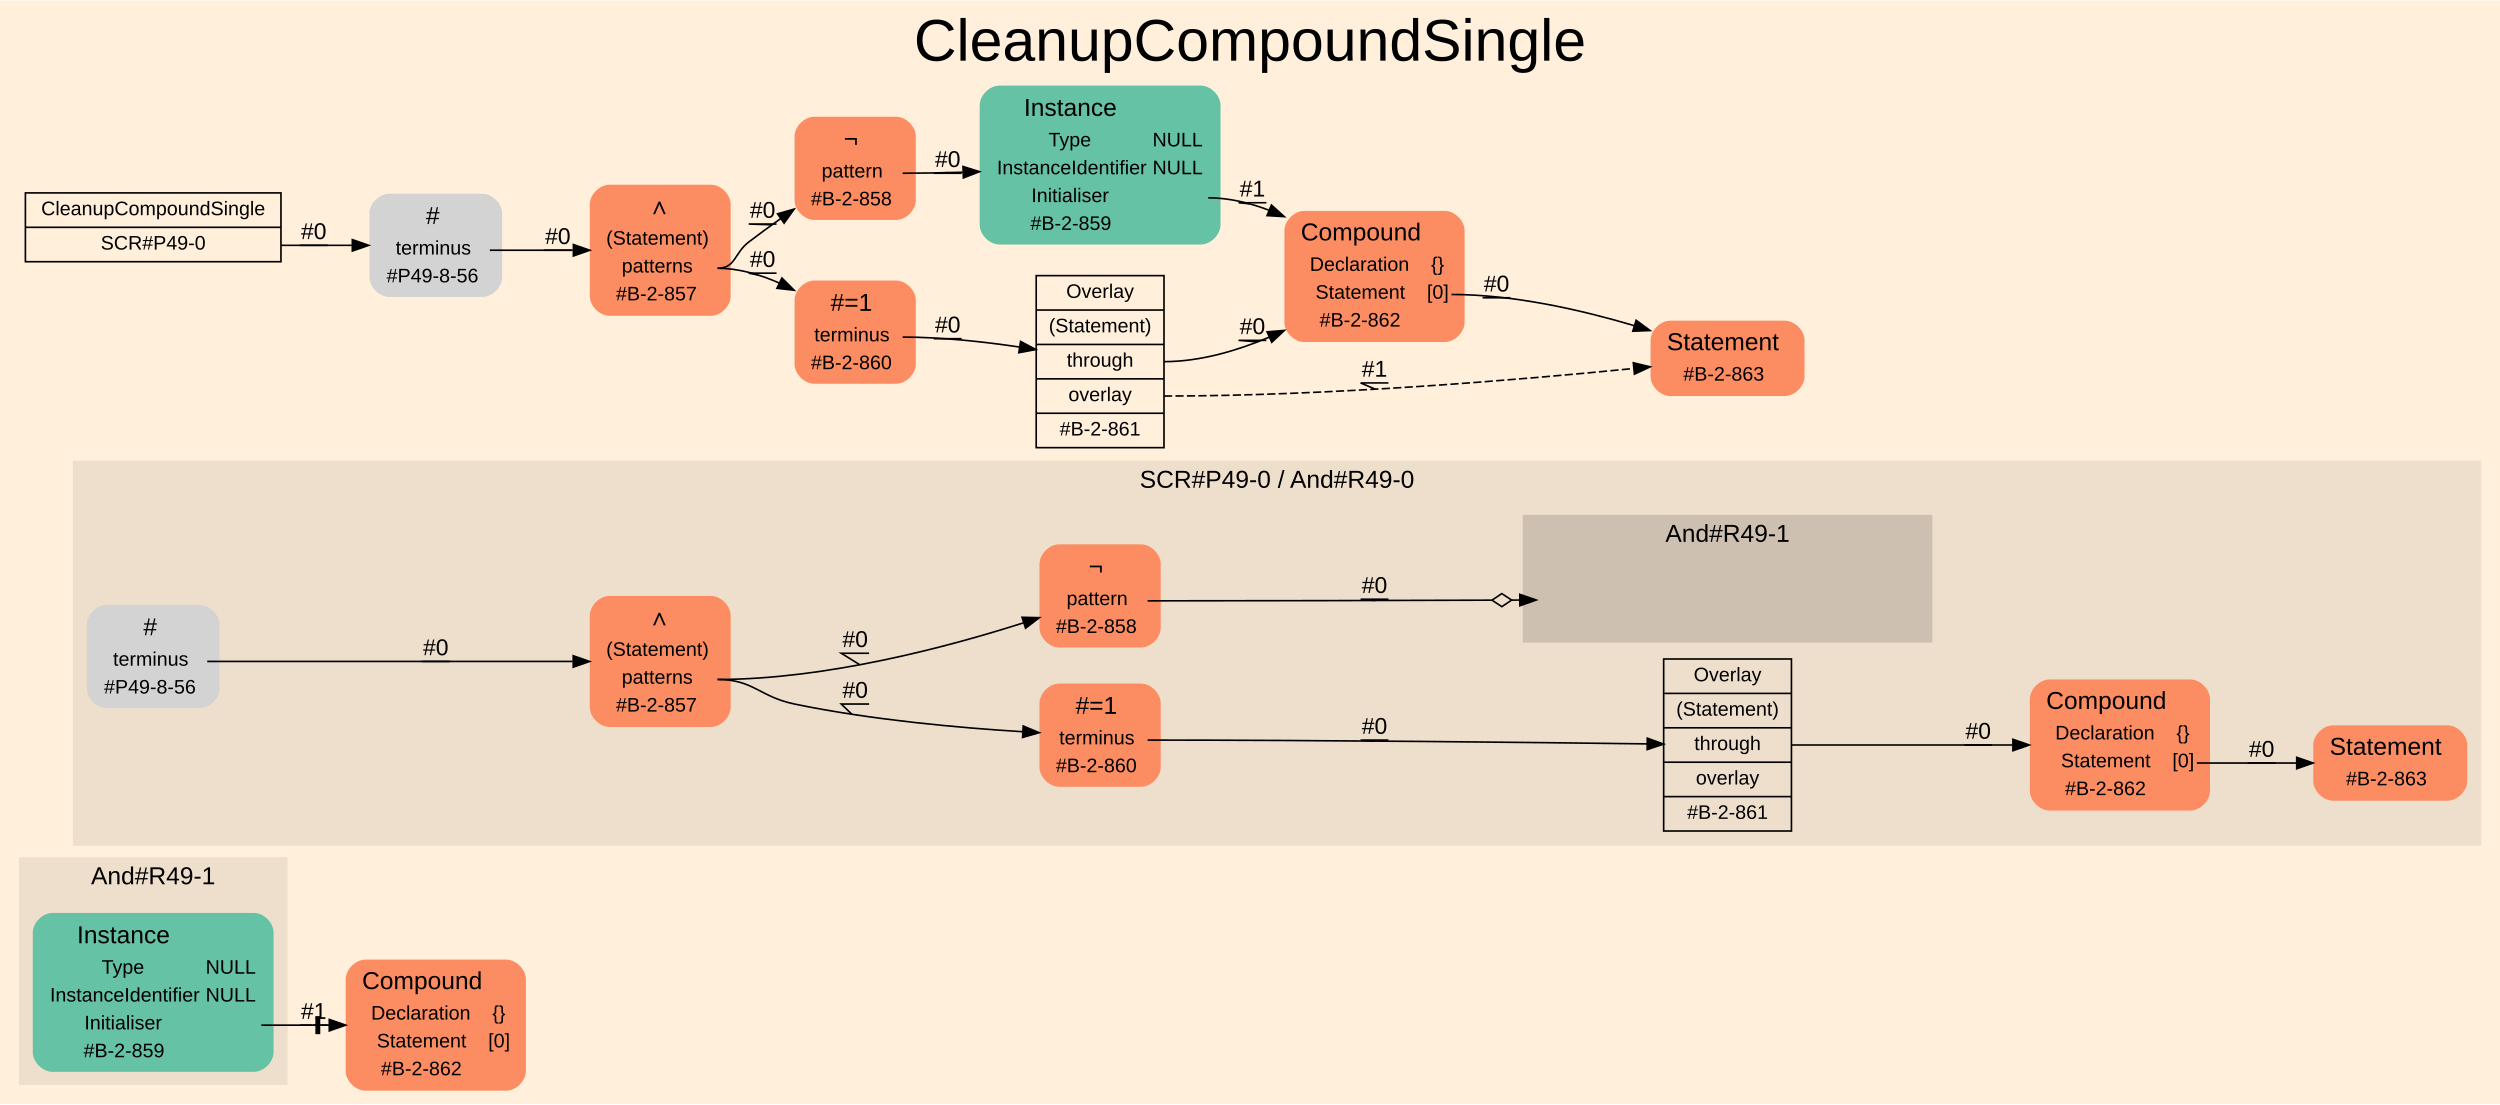
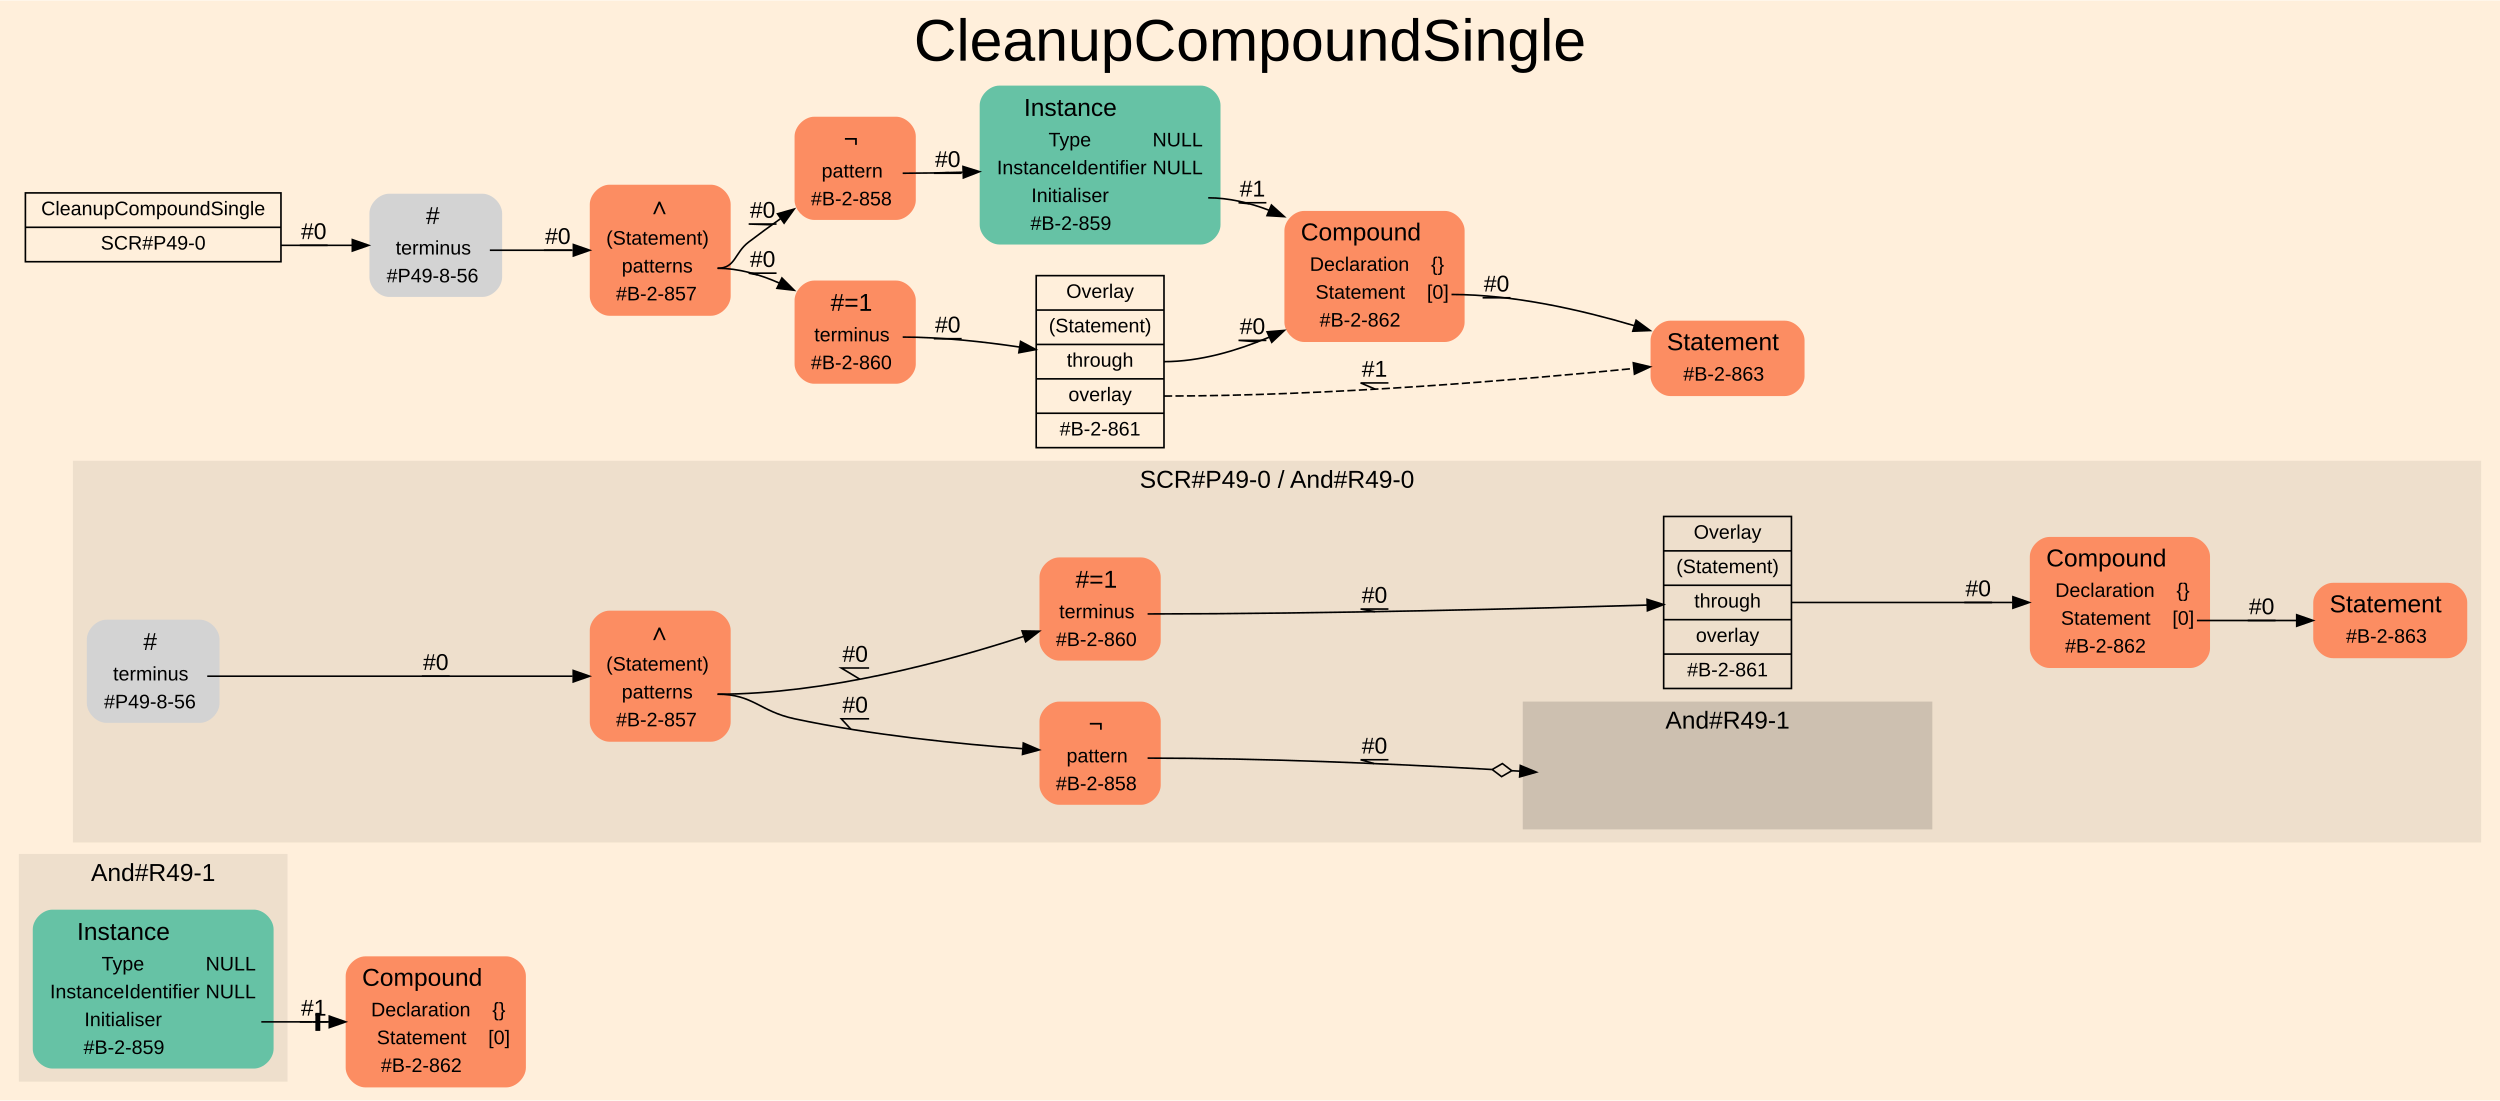
- <svg xmlns="http://www.w3.org/2000/svg" width="1526pt" height="674pt" viewBox="0.00 0.00 1526.00 673.50">
-   <g id="graph0" class="graph" transform="scale(1 1) rotate(0) translate(4 669.5)">
-     <polygon fill="#ffefdb" stroke="transparent" points="-4,4 -4,-669.5 1522,-669.5 1522,4 -4,4" />
-     <text text-anchor="middle" x="759" y="-632.7" font-family="Arial" font-size="36.00" fill="#000000">CleanupCompoundSingle</text>
+ <svg xmlns="http://www.w3.org/2000/svg" width="1526pt" height="672pt" viewBox="0.00 0.00 1526.00 671.50">
+   <g id="graph0" class="graph" transform="scale(1 1) rotate(0) translate(4 667.5)">
+     <polygon fill="#ffefdb" stroke="transparent" points="-4,4 -4,-667.5 1522,-667.5 1522,4 -4,4" />
+     <text text-anchor="middle" x="759" y="-630.7" font-family="Arial" font-size="36.00" fill="#000000">CleanupCompoundSingle</text>
    <g id="clust1" class="cluster">
      <polygon fill="#eedfcc" stroke="#eedfcc" points="8,-8 8,-146 171,-146 171,-8 8,-8" />
      <text text-anchor="middle" x="89.5" y="-130" font-family="Arial" font-size="15.00" fill="#000000">And#R49-1</text>
    </g>
    <g id="clust2" class="cluster">
-       <polygon fill="#eedfcc" stroke="#eedfcc" points="41,-154 41,-388 1510,-388 1510,-154 41,-154" />
-       <text text-anchor="middle" x="775.5" y="-372" font-family="Arial" font-size="15.00" fill="#000000">SCR#P49-0 / And#R49-0</text>
+       <polygon fill="#eedfcc" stroke="#eedfcc" points="41,-154 41,-386 1510,-386 1510,-154 41,-154" />
+       <text text-anchor="middle" x="775.5" y="-370" font-family="Arial" font-size="15.00" fill="#000000">SCR#P49-0 / And#R49-0</text>
    </g>
    <g id="clust3" class="cluster">
-       <polygon fill="#cdc0b0" stroke="#cdc0b0" points="926,-278 926,-355 1175,-355 1175,-278 926,-278" />
-       <text text-anchor="middle" x="1050.5" y="-339" font-family="Arial" font-size="15.00" fill="#000000">And#R49-1</text>
+       <polygon fill="#cdc0b0" stroke="#cdc0b0" points="926,-162 926,-239 1175,-239 1175,-162 926,-162" />
+       <text text-anchor="middle" x="1050.5" y="-223" font-family="Arial" font-size="15.00" fill="#000000">And#R49-1</text>
    </g>
    <g id="node1" class="node">
      <path fill="#66c2a5" stroke="transparent" d="M151,-112.5C151,-112.5 28,-112.5 28,-112.5 22,-112.5 16,-106.5 16,-100.5 16,-100.5 16,-27.5 16,-27.5 16,-21.5 22,-15.5 28,-15.5 28,-15.5 151,-15.5 151,-15.5 157,-15.5 163,-21.5 163,-27.5 163,-27.5 163,-100.5 163,-100.5 163,-106.5 157,-112.5 151,-112.5" />
      <text text-anchor="start" x="43" y="-94" font-family="Arial" font-size="15.00" fill="#000000">Instance</text>
      <text text-anchor="start" x="58" y="-75.4" font-family="Arial" font-size="12.00" fill="#000000">Type</text>
      <text text-anchor="start" x="121.5" y="-75.4" font-family="Arial" font-size="12.00" fill="#000000">NULL</text>
      <text text-anchor="start" x="26.5" y="-58.4" font-family="Arial" font-size="12.00" fill="#000000">InstanceIdentifier</text>
      <text text-anchor="start" x="121.5" y="-58.4" font-family="Arial" font-size="12.00" fill="#000000">NULL</text>
      <text text-anchor="start" x="47.5" y="-41.4" font-family="Arial" font-size="12.00" fill="#000000">Initialiser</text>
      <text text-anchor="start" x="47" y="-24.4" font-family="Arial" font-size="12.00" fill="#000000">#B-2-859</text>
    </g>
    <g id="node2" class="node">
      <path fill="#fc8d62" stroke="transparent" d="M305,-84C305,-84 219,-84 219,-84 213,-84 207,-78 207,-72 207,-72 207,-16 207,-16 207,-10 213,-4 219,-4 219,-4 305,-4 305,-4 311,-4 317,-10 317,-16 317,-16 317,-72 317,-72 317,-78 311,-84 305,-84" />
      <text text-anchor="start" x="217" y="-66" font-family="Arial" font-size="15.00" fill="#000000">Compound</text>
      <text text-anchor="start" x="222.5" y="-47.4" font-family="Arial" font-size="12.00" fill="#000000">Declaration</text>
      <text text-anchor="start" x="296.5" y="-47.4" font-family="Arial" font-size="12.00" fill="#000000">{}</text>
      <text text-anchor="start" x="226" y="-30.4" font-family="Arial" font-size="12.00" fill="#000000">Statement</text>
      <text text-anchor="start" x="294" y="-30.4" font-family="Arial" font-size="12.00" fill="#000000">[0]</text>
      <text text-anchor="start" x="228.5" y="-13.4" font-family="Arial" font-size="12.00" fill="#000000">#B-2-862</text>
    </g>
    <g id="edge1" class="edge">
      <path fill="none" stroke="#000000" d="M155.5,-44C165.566,-44 176.167,-44 186.621,-44" />
      <polygon fill="#000000" stroke="#000000" points="196.999,-47.5 206.999,-44 196.999,-40.5 196.999,-47.5" />
      <polyline fill="none" stroke="#000000" points="196.999,-44 191.999,-44 " />
      <polygon fill="#000000" stroke="#000000" points="190.999,-39 190.999,-49 188.999,-49 188.999,-39 190.999,-39" />
      <polyline fill="none" stroke="#000000" points="191.999,-44 186.999,-44 " />
      <text text-anchor="middle" x="187.5" y="-47.8" font-family="Arial" font-size="14.00" fill="#000000">#1</text>
      <polyline fill="none" stroke="#000000" points="196,-44 179,-44 186.498,-44 " />
    </g>
    <g id="node3" class="node">
-       <path fill="#fc8d62" stroke="transparent" d="M692.5,-252.5C692.5,-252.5 642.5,-252.5 642.5,-252.5 636.5,-252.5 630.5,-246.5 630.5,-240.5 630.5,-240.5 630.5,-201.5 630.5,-201.5 630.5,-195.5 636.5,-189.5 642.5,-189.5 642.5,-189.5 692.5,-189.5 692.5,-189.5 698.5,-189.5 704.5,-195.5 704.5,-201.5 704.5,-201.5 704.5,-240.5 704.5,-240.5 704.5,-246.5 698.5,-252.5 692.5,-252.5" />
-       <text text-anchor="start" x="652.5" y="-234" font-family="Arial" font-size="15.00" fill="#000000">#=1</text>
-       <text text-anchor="start" x="642.5" y="-215.4" font-family="Arial" font-size="12.00" fill="#000000">terminus</text>
-       <text text-anchor="start" x="640.5" y="-198.4" font-family="Arial" font-size="12.00" fill="#000000">#B-2-860</text>
+       <path fill="#fc8d62" stroke="transparent" d="M1333,-340C1333,-340 1247,-340 1247,-340 1241,-340 1235,-334 1235,-328 1235,-328 1235,-272 1235,-272 1235,-266 1241,-260 1247,-260 1247,-260 1333,-260 1333,-260 1339,-260 1345,-266 1345,-272 1345,-272 1345,-328 1345,-328 1345,-334 1339,-340 1333,-340" />
+       <text text-anchor="start" x="1245" y="-322" font-family="Arial" font-size="15.00" fill="#000000">Compound</text>
+       <text text-anchor="start" x="1250.5" y="-303.4" font-family="Arial" font-size="12.00" fill="#000000">Declaration</text>
+       <text text-anchor="start" x="1324.5" y="-303.4" font-family="Arial" font-size="12.00" fill="#000000">{}</text>
+       <text text-anchor="start" x="1254" y="-286.4" font-family="Arial" font-size="12.00" fill="#000000">Statement</text>
+       <text text-anchor="start" x="1322" y="-286.4" font-family="Arial" font-size="12.00" fill="#000000">[0]</text>
+       <text text-anchor="start" x="1256.5" y="-269.4" font-family="Arial" font-size="12.00" fill="#000000">#B-2-862</text>
+     </g>
+     <g id="node9" class="node">
+       <path fill="#fc8d62" stroke="transparent" d="M1490,-312C1490,-312 1420,-312 1420,-312 1414,-312 1408,-306 1408,-300 1408,-300 1408,-278 1408,-278 1408,-272 1414,-266 1420,-266 1420,-266 1490,-266 1490,-266 1496,-266 1502,-272 1502,-278 1502,-278 1502,-300 1502,-300 1502,-306 1496,-312 1490,-312" />
+       <text text-anchor="start" x="1418" y="-294" font-family="Arial" font-size="15.00" fill="#000000">Statement</text>
+       <text text-anchor="start" x="1428" y="-275.4" font-family="Arial" font-size="12.00" fill="#000000">#B-2-863</text>
+     </g>
+     <g id="edge2" class="edge">
+       <path fill="none" stroke="#000000" d="M1337,-289C1356.796,-289 1378.461,-289 1397.762,-289" />
+       <polygon fill="#000000" stroke="#000000" points="1397.916,-292.5 1407.916,-289 1397.916,-285.5 1397.916,-292.5" />
+       <text text-anchor="middle" x="1376.5" y="-292.8" font-family="Arial" font-size="14.00" fill="#000000">#0</text>
+       <polyline fill="none" stroke="#000000" points="1385,-289 1368,-289 1376.713,-289 " />
+     </g>
+     <g id="node4" class="node">
+       <polygon fill="#eedfcc" stroke="#000000" points="1011.5,-247.5 1011.5,-352.5 1089.5,-352.5 1089.5,-247.5 1011.5,-247.5" />
+       <text text-anchor="middle" x="1050.5" y="-338.9" font-family="Arial" font-size="12.00" fill="#000000">Overlay</text>
+       <polyline fill="none" stroke="#000000" points="1011.5,-331.5 1089.5,-331.5 " />
+       <text text-anchor="middle" x="1050.5" y="-317.9" font-family="Arial" font-size="12.00" fill="#000000">(Statement)</text>
+       <polyline fill="none" stroke="#000000" points="1011.5,-310.5 1089.5,-310.5 " />
+       <text text-anchor="middle" x="1050.5" y="-296.9" font-family="Arial" font-size="12.00" fill="#000000">through</text>
+       <polyline fill="none" stroke="#000000" points="1011.5,-289.5 1089.5,-289.5 " />
+       <text text-anchor="middle" x="1050.5" y="-275.9" font-family="Arial" font-size="12.00" fill="#000000">overlay</text>
+       <polyline fill="none" stroke="#000000" points="1011.5,-268.5 1089.5,-268.5 " />
+       <text text-anchor="middle" x="1050.5" y="-254.9" font-family="Arial" font-size="12.00" fill="#000000">#B-2-861</text>
+     </g>
+     <g id="edge3" class="edge">
+       <path fill="none" stroke="#000000" d="M1089.5,-300C1134.555,-300 1185.304,-300 1224.472,-300" />
+       <polygon fill="#000000" stroke="#000000" points="1224.683,-303.5 1234.683,-300 1224.683,-296.5 1224.683,-303.5" />
+       <text text-anchor="middle" x="1203.5" y="-303.8" font-family="Arial" font-size="14.00" fill="#000000">#0</text>
+       <polyline fill="none" stroke="#000000" points="1212,-300 1195,-300 1203.837,-300 " />
    </g>
    <g id="node5" class="node">
-       <polygon fill="#eedfcc" stroke="#000000" points="1011.5,-162.5 1011.5,-267.5 1089.5,-267.5 1089.5,-162.5 1011.5,-162.5" />
-       <text text-anchor="middle" x="1050.5" y="-253.9" font-family="Arial" font-size="12.00" fill="#000000">Overlay</text>
-       <polyline fill="none" stroke="#000000" points="1011.5,-246.5 1089.5,-246.5 " />
-       <text text-anchor="middle" x="1050.5" y="-232.9" font-family="Arial" font-size="12.00" fill="#000000">(Statement)</text>
-       <polyline fill="none" stroke="#000000" points="1011.5,-225.5 1089.5,-225.5 " />
-       <text text-anchor="middle" x="1050.5" y="-211.9" font-family="Arial" font-size="12.00" fill="#000000">through</text>
-       <polyline fill="none" stroke="#000000" points="1011.5,-204.5 1089.5,-204.5 " />
-       <text text-anchor="middle" x="1050.5" y="-190.9" font-family="Arial" font-size="12.00" fill="#000000">overlay</text>
-       <polyline fill="none" stroke="#000000" points="1011.5,-183.5 1089.5,-183.5 " />
-       <text text-anchor="middle" x="1050.5" y="-169.9" font-family="Arial" font-size="12.00" fill="#000000">#B-2-861</text>
-     </g>
-     <g id="edge2" class="edge">
-       <path fill="none" stroke="#000000" d="M696.5,-218C805.381,-218 933.092,-216.563 1001.431,-215.678" />
-       <polygon fill="#000000" stroke="#000000" points="1001.522,-219.178 1011.476,-215.547 1001.431,-212.178 1001.522,-219.178" />
-       <text text-anchor="middle" x="835" y="-221.8" font-family="Arial" font-size="14.00" fill="#000000">#0</text>
-       <polyline fill="none" stroke="#000000" points="843.5,-218 826.5,-218 835.233,-217.407 " />
-     </g>
-     <g id="node4" class="node">
-       <path fill="#d3d3d3" stroke="transparent" d="M118,-300.5C118,-300.5 61,-300.5 61,-300.5 55,-300.5 49,-294.5 49,-288.5 49,-288.5 49,-249.5 49,-249.5 49,-243.5 55,-237.5 61,-237.5 61,-237.5 118,-237.5 118,-237.5 124,-237.5 130,-243.5 130,-249.5 130,-249.5 130,-288.5 130,-288.5 130,-294.5 124,-300.5 118,-300.5" />
-       <text text-anchor="start" x="83.5" y="-282" font-family="Arial" font-size="15.00" fill="#000000">#</text>
-       <text text-anchor="start" x="65" y="-263.4" font-family="Arial" font-size="12.00" fill="#000000">terminus</text>
-       <text text-anchor="start" x="59.5" y="-246.4" font-family="Arial" font-size="12.00" fill="#000000">#P49-8-56</text>
-     </g>
-     <g id="node6" class="node">
-       <path fill="#fc8d62" stroke="transparent" d="M430,-306C430,-306 368,-306 368,-306 362,-306 356,-300 356,-294 356,-294 356,-238 356,-238 356,-232 362,-226 368,-226 368,-226 430,-226 430,-226 436,-226 442,-232 442,-238 442,-238 442,-294 442,-294 442,-300 436,-306 430,-306" />
-       <text text-anchor="start" x="391" y="-288" font-family="Arial" font-size="15.00" fill="#000000">∧</text>
-       <text text-anchor="start" x="366" y="-269.4" font-family="Arial" font-size="12.00" fill="#000000">(Statement)</text>
-       <text text-anchor="start" x="375.5" y="-252.4" font-family="Arial" font-size="12.00" fill="#000000">patterns</text>
-       <text text-anchor="start" x="372" y="-235.4" font-family="Arial" font-size="12.00" fill="#000000">#B-2-857</text>
-     </g>
-     <g id="edge3" class="edge">
-       <path fill="none" stroke="#000000" d="M122.5,-266C200.067,-266 289.874,-266 345.566,-266" />
-       <polygon fill="#000000" stroke="#000000" points="345.896,-269.5 355.896,-266 345.896,-262.5 345.896,-269.5" />
-       <text text-anchor="middle" x="262" y="-269.8" font-family="Arial" font-size="14.00" fill="#000000">#0</text>
-       <polyline fill="none" stroke="#000000" points="270.5,-266 253.5,-266 262.13,-266 " />
-     </g>
-     <g id="node7" class="node">
-       <path fill="#fc8d62" stroke="transparent" d="M1333,-255C1333,-255 1247,-255 1247,-255 1241,-255 1235,-249 1235,-243 1235,-243 1235,-187 1235,-187 1235,-181 1241,-175 1247,-175 1247,-175 1333,-175 1333,-175 1339,-175 1345,-181 1345,-187 1345,-187 1345,-243 1345,-243 1345,-249 1339,-255 1333,-255" />
-       <text text-anchor="start" x="1245" y="-237" font-family="Arial" font-size="15.00" fill="#000000">Compound</text>
-       <text text-anchor="start" x="1250.5" y="-218.4" font-family="Arial" font-size="12.00" fill="#000000">Declaration</text>
-       <text text-anchor="start" x="1324.5" y="-218.4" font-family="Arial" font-size="12.00" fill="#000000">{}</text>
-       <text text-anchor="start" x="1254" y="-201.4" font-family="Arial" font-size="12.00" fill="#000000">Statement</text>
-       <text text-anchor="start" x="1322" y="-201.4" font-family="Arial" font-size="12.00" fill="#000000">[0]</text>
-       <text text-anchor="start" x="1256.5" y="-184.4" font-family="Arial" font-size="12.00" fill="#000000">#B-2-862</text>
-     </g>
-     <g id="edge4" class="edge">
-       <path fill="none" stroke="#000000" d="M1089.5,-215C1134.555,-215 1185.304,-215 1224.472,-215" />
-       <polygon fill="#000000" stroke="#000000" points="1224.683,-218.5 1234.683,-215 1224.683,-211.5 1224.683,-218.5" />
-       <text text-anchor="middle" x="1203.5" y="-218.8" font-family="Arial" font-size="14.00" fill="#000000">#0</text>
-       <polyline fill="none" stroke="#000000" points="1212,-215 1195,-215 1203.837,-215 " />
-     </g>
-     <g id="edge5" class="edge">
-       <path fill="none" stroke="#000000" d="M434,-255C455.927,-255 459.533,-244.469 481,-240 527.745,-230.269 582.163,-225.452 620.107,-223.112" />
-       <polygon fill="#000000" stroke="#000000" points="620.573,-226.59 630.353,-222.515 620.166,-219.602 620.573,-226.59" />
-       <text text-anchor="middle" x="518" y="-243.8" font-family="Arial" font-size="14.00" fill="#000000">#0</text>
-       <polyline fill="none" stroke="#000000" points="526.5,-240 509.5,-240 515.971,-233.76 " />
-     </g>
-     <g id="node9" class="node">
-       <path fill="#fc8d62" stroke="transparent" d="M692.5,-337.5C692.5,-337.5 642.5,-337.5 642.5,-337.5 636.5,-337.5 630.5,-331.5 630.5,-325.5 630.5,-325.5 630.5,-286.5 630.5,-286.5 630.5,-280.5 636.5,-274.5 642.5,-274.5 642.5,-274.5 692.5,-274.5 692.5,-274.5 698.5,-274.5 704.5,-280.5 704.5,-286.5 704.5,-286.5 704.5,-325.5 704.5,-325.5 704.5,-331.5 698.5,-337.5 692.5,-337.5" />
-       <text text-anchor="start" x="660.5" y="-319" font-family="Arial" font-size="15.00" fill="#000000">¬</text>
-       <text text-anchor="start" x="647" y="-300.4" font-family="Arial" font-size="12.00" fill="#000000">pattern</text>
-       <text text-anchor="start" x="640.5" y="-283.4" font-family="Arial" font-size="12.00" fill="#000000">#B-2-858</text>
-     </g>
-     <g id="edge6" class="edge">
-       <path fill="none" stroke="#000000" d="M434,-255C500.049,-255 574.237,-274.718 620.907,-289.632" />
-       <polygon fill="#000000" stroke="#000000" points="619.842,-292.967 630.435,-292.733 622.009,-286.31 619.842,-292.967" />
-       <text text-anchor="middle" x="518" y="-274.8" font-family="Arial" font-size="14.00" fill="#000000">#0</text>
-       <polyline fill="none" stroke="#000000" points="526.5,-271 509.5,-271 520.821,-263.976 " />
-     </g>
-     <g id="node8" class="node">
-       <path fill="#fc8d62" stroke="transparent" d="M1490,-227C1490,-227 1420,-227 1420,-227 1414,-227 1408,-221 1408,-215 1408,-215 1408,-193 1408,-193 1408,-187 1414,-181 1420,-181 1420,-181 1490,-181 1490,-181 1496,-181 1502,-187 1502,-193 1502,-193 1502,-215 1502,-215 1502,-221 1496,-227 1490,-227" />
-       <text text-anchor="start" x="1418" y="-209" font-family="Arial" font-size="15.00" fill="#000000">Statement</text>
-       <text text-anchor="start" x="1428" y="-190.4" font-family="Arial" font-size="12.00" fill="#000000">#B-2-863</text>
-     </g>
-     <g id="edge7" class="edge">
-       <path fill="none" stroke="#000000" d="M1337,-204C1356.796,-204 1378.461,-204 1397.762,-204" />
-       <polygon fill="#000000" stroke="#000000" points="1397.916,-207.5 1407.916,-204 1397.916,-200.5 1397.916,-207.5" />
-       <text text-anchor="middle" x="1376.5" y="-207.8" font-family="Arial" font-size="14.00" fill="#000000">#0</text>
-       <polyline fill="none" stroke="#000000" points="1385,-204 1368,-204 1376.713,-204 " />
+       <path fill="#fc8d62" stroke="transparent" d="M692.5,-239.5C692.5,-239.5 642.5,-239.5 642.5,-239.5 636.5,-239.5 630.5,-233.5 630.5,-227.5 630.5,-227.5 630.5,-188.5 630.5,-188.5 630.5,-182.5 636.5,-176.5 642.5,-176.5 642.5,-176.5 692.5,-176.5 692.5,-176.5 698.5,-176.5 704.5,-182.5 704.5,-188.5 704.5,-188.5 704.5,-227.5 704.5,-227.5 704.5,-233.5 698.5,-239.5 692.5,-239.5" />
+       <text text-anchor="start" x="660.5" y="-221" font-family="Arial" font-size="15.00" fill="#000000">¬</text>
+       <text text-anchor="start" x="647" y="-202.4" font-family="Arial" font-size="12.00" fill="#000000">pattern</text>
+       <text text-anchor="start" x="640.5" y="-185.4" font-family="Arial" font-size="12.00" fill="#000000">#B-2-858</text>
    </g>
    <g id="node10" class="node">
</g>
+     <g id="edge4" class="edge">
+       <path fill="none" stroke="#000000" d="M696.5,-205C765.662,-205 842.337,-201.722 906.593,-198.046" />
+       <polygon fill="#000000" stroke="#000000" points="924.001,-200.514 933.775,-196.425 923.585,-193.527 924.001,-200.514" />
+       <polyline fill="none" stroke="#000000" points="923.793,-197.02 918.802,-197.318 " />
+       <polygon fill="none" stroke="#000000" points="906.823,-198.032 912.575,-193.682 918.802,-197.318 913.051,-201.668 906.823,-198.032" />
+       <text text-anchor="middle" x="835" y="-207.8" font-family="Arial" font-size="14.00" fill="#000000">#0</text>
+       <polyline fill="none" stroke="#000000" points="843.5,-204 826.5,-204 834.671,-201.668 " />
+     </g>
+     <g id="node6" class="node">
+       <path fill="#fc8d62" stroke="transparent" d="M692.5,-327.5C692.5,-327.5 642.5,-327.5 642.5,-327.5 636.5,-327.5 630.5,-321.5 630.5,-315.5 630.5,-315.5 630.5,-276.5 630.5,-276.5 630.5,-270.5 636.5,-264.5 642.5,-264.5 642.5,-264.5 692.5,-264.5 692.5,-264.5 698.5,-264.5 704.5,-270.5 704.5,-276.5 704.5,-276.5 704.5,-315.5 704.5,-315.5 704.5,-321.5 698.5,-327.5 692.5,-327.5" />
+       <text text-anchor="start" x="652.5" y="-309" font-family="Arial" font-size="15.00" fill="#000000">#=1</text>
+       <text text-anchor="start" x="642.5" y="-290.4" font-family="Arial" font-size="12.00" fill="#000000">terminus</text>
+       <text text-anchor="start" x="640.5" y="-273.4" font-family="Arial" font-size="12.00" fill="#000000">#B-2-860</text>
+     </g>
+     <g id="edge5" class="edge">
+       <path fill="none" stroke="#000000" d="M696.5,-293C805.398,-293 933.103,-296.352 1001.436,-298.417" />
+       <polygon fill="#000000" stroke="#000000" points="1001.377,-301.917 1011.48,-298.724 1001.591,-294.92 1001.377,-301.917" />
+       <text text-anchor="middle" x="835" y="-299.8" font-family="Arial" font-size="14.00" fill="#000000">#0</text>
+       <polyline fill="none" stroke="#000000" points="843.5,-296 826.5,-296 835.244,-294.383 " />
+     </g>
+     <g id="node7" class="node">
+       <path fill="#fc8d62" stroke="transparent" d="M430,-295C430,-295 368,-295 368,-295 362,-295 356,-289 356,-283 356,-283 356,-227 356,-227 356,-221 362,-215 368,-215 368,-215 430,-215 430,-215 436,-215 442,-221 442,-227 442,-227 442,-283 442,-283 442,-289 436,-295 430,-295" />
+       <text text-anchor="start" x="391" y="-277" font-family="Arial" font-size="15.00" fill="#000000">∧</text>
+       <text text-anchor="start" x="366" y="-258.4" font-family="Arial" font-size="12.00" fill="#000000">(Statement)</text>
+       <text text-anchor="start" x="375.5" y="-241.4" font-family="Arial" font-size="12.00" fill="#000000">patterns</text>
+       <text text-anchor="start" x="372" y="-224.4" font-family="Arial" font-size="12.00" fill="#000000">#B-2-857</text>
+     </g>
+     <g id="edge7" class="edge">
+       <path fill="none" stroke="#000000" d="M434,-244C455.927,-244 459.557,-233.582 481,-229 527.746,-219.011 582.164,-213.574 620.108,-210.752" />
+       <polygon fill="#000000" stroke="#000000" points="620.626,-214.224 630.353,-210.024 620.13,-207.242 620.626,-214.224" />
+       <text text-anchor="middle" x="518" y="-232.8" font-family="Arial" font-size="14.00" fill="#000000">#0</text>
+       <polyline fill="none" stroke="#000000" points="526.5,-229 509.5,-229 515.396,-222.608 " />
+     </g>
+     <g id="edge6" class="edge">
+       <path fill="none" stroke="#000000" d="M434,-244C500.108,-244 574.282,-264.104 620.932,-279.312" />
+       <polygon fill="#000000" stroke="#000000" points="619.863,-282.644 630.456,-282.473 622.068,-276.001 619.863,-282.644" />
+       <text text-anchor="middle" x="518" y="-263.8" font-family="Arial" font-size="14.00" fill="#000000">#0</text>
+       <polyline fill="none" stroke="#000000" points="526.5,-260 509.5,-260 520.862,-253.152 " />
+     </g>
+     <g id="node8" class="node">
+       <path fill="#d3d3d3" stroke="transparent" d="M118,-289.5C118,-289.5 61,-289.5 61,-289.5 55,-289.5 49,-283.5 49,-277.5 49,-277.5 49,-238.5 49,-238.5 49,-232.5 55,-226.5 61,-226.5 61,-226.5 118,-226.5 118,-226.5 124,-226.5 130,-232.5 130,-238.5 130,-238.5 130,-277.5 130,-277.5 130,-283.5 124,-289.5 118,-289.5" />
+       <text text-anchor="start" x="83.5" y="-271" font-family="Arial" font-size="15.00" fill="#000000">#</text>
+       <text text-anchor="start" x="65" y="-252.4" font-family="Arial" font-size="12.00" fill="#000000">terminus</text>
+       <text text-anchor="start" x="59.5" y="-235.4" font-family="Arial" font-size="12.00" fill="#000000">#P49-8-56</text>
+     </g>
    <g id="edge8" class="edge">
-       <path fill="none" stroke="#000000" d="M696.5,-303C765.582,-303 842.248,-303.193 906.518,-303.409" />
-       <polygon fill="#000000" stroke="#000000" points="923.696,-306.969 933.708,-303.504 923.721,-299.969 923.696,-306.969" />
-       <polyline fill="none" stroke="#000000" points="923.708,-303.469 918.708,-303.452 " />
-       <polygon fill="none" stroke="#000000" points="906.708,-303.41 912.722,-299.431 918.708,-303.452 912.694,-307.431 906.708,-303.41" />
-       <text text-anchor="middle" x="835" y="-307.8" font-family="Arial" font-size="14.00" fill="#000000">#0</text>
-       <polyline fill="none" stroke="#000000" points="843.5,-304 826.5,-304 835.005,-303.197 " />
+       <path fill="none" stroke="#000000" d="M122.5,-255C200.067,-255 289.874,-255 345.566,-255" />
+       <polygon fill="#000000" stroke="#000000" points="345.896,-258.5 355.896,-255 345.896,-251.5 345.896,-258.5" />
+       <text text-anchor="middle" x="262" y="-258.8" font-family="Arial" font-size="14.00" fill="#000000">#0</text>
+       <polyline fill="none" stroke="#000000" points="270.5,-255 253.5,-255 262.13,-255 " />
    </g>
    <g id="node11" class="node">
-       <polygon fill="#ffefdb" stroke="#000000" points="11.5,-510 11.5,-552 167.5,-552 167.5,-510 11.5,-510" />
-       <text text-anchor="middle" x="89.5" y="-538.4" font-family="Arial" font-size="12.00" fill="#000000">CleanupCompoundSingle</text>
-       <polyline fill="none" stroke="#000000" points="11.5,-531 167.5,-531 " />
-       <text text-anchor="middle" x="89.5" y="-517.4" font-family="Arial" font-size="12.00" fill="#000000">SCR#P49-0</text>
+       <polygon fill="#ffefdb" stroke="#000000" points="11.5,-508 11.5,-550 167.5,-550 167.5,-508 11.5,-508" />
+       <text text-anchor="middle" x="89.5" y="-536.4" font-family="Arial" font-size="12.00" fill="#000000">CleanupCompoundSingle</text>
+       <polyline fill="none" stroke="#000000" points="11.5,-529 167.5,-529 " />
+       <text text-anchor="middle" x="89.5" y="-515.4" font-family="Arial" font-size="12.00" fill="#000000">SCR#P49-0</text>
    </g>
    <g id="node12" class="node">
-       <path fill="#d3d3d3" stroke="transparent" d="M290.5,-551.5C290.5,-551.5 233.5,-551.5 233.5,-551.5 227.5,-551.5 221.5,-545.5 221.5,-539.5 221.5,-539.5 221.5,-500.5 221.5,-500.5 221.5,-494.5 227.5,-488.5 233.5,-488.5 233.5,-488.5 290.5,-488.5 290.5,-488.5 296.5,-488.5 302.5,-494.5 302.5,-500.5 302.5,-500.5 302.5,-539.5 302.5,-539.5 302.5,-545.5 296.5,-551.5 290.5,-551.5" />
-       <text text-anchor="start" x="256" y="-533" font-family="Arial" font-size="15.00" fill="#000000">#</text>
-       <text text-anchor="start" x="237.5" y="-514.4" font-family="Arial" font-size="12.00" fill="#000000">terminus</text>
-       <text text-anchor="start" x="232" y="-497.4" font-family="Arial" font-size="12.00" fill="#000000">#P49-8-56</text>
+       <path fill="#d3d3d3" stroke="transparent" d="M290.5,-549.5C290.5,-549.5 233.5,-549.5 233.5,-549.5 227.5,-549.5 221.5,-543.5 221.5,-537.5 221.5,-537.5 221.5,-498.5 221.5,-498.5 221.5,-492.5 227.5,-486.5 233.5,-486.5 233.5,-486.5 290.5,-486.5 290.5,-486.5 296.5,-486.5 302.5,-492.5 302.5,-498.5 302.5,-498.5 302.5,-537.5 302.5,-537.5 302.5,-543.5 296.5,-549.5 290.5,-549.5" />
+       <text text-anchor="start" x="256" y="-531" font-family="Arial" font-size="15.00" fill="#000000">#</text>
+       <text text-anchor="start" x="237.5" y="-512.4" font-family="Arial" font-size="12.00" fill="#000000">terminus</text>
+       <text text-anchor="start" x="232" y="-495.4" font-family="Arial" font-size="12.00" fill="#000000">#P49-8-56</text>
    </g>
    <g id="edge9" class="edge">
-       <path fill="none" stroke="#000000" d="M167.5,-520C181.626,-520 196.94,-520 211.044,-520" />
-       <polygon fill="#000000" stroke="#000000" points="211.067,-523.5 221.067,-520 211.067,-516.5 211.067,-523.5" />
-       <text text-anchor="middle" x="187.5" y="-523.8" font-family="Arial" font-size="14.00" fill="#000000">#0</text>
-       <polyline fill="none" stroke="#000000" points="196,-520 179,-520 187.211,-520 " />
+       <path fill="none" stroke="#000000" d="M167.5,-518C181.626,-518 196.94,-518 211.044,-518" />
+       <polygon fill="#000000" stroke="#000000" points="211.067,-521.5 221.067,-518 211.067,-514.5 211.067,-521.5" />
+       <text text-anchor="middle" x="187.5" y="-521.8" font-family="Arial" font-size="14.00" fill="#000000">#0</text>
+       <polyline fill="none" stroke="#000000" points="196,-518 179,-518 187.211,-518 " />
    </g>
    <g id="node13" class="node">
-       <path fill="#fc8d62" stroke="transparent" d="M430,-557C430,-557 368,-557 368,-557 362,-557 356,-551 356,-545 356,-545 356,-489 356,-489 356,-483 362,-477 368,-477 368,-477 430,-477 430,-477 436,-477 442,-483 442,-489 442,-489 442,-545 442,-545 442,-551 436,-557 430,-557" />
-       <text text-anchor="start" x="391" y="-539" font-family="Arial" font-size="15.00" fill="#000000">∧</text>
-       <text text-anchor="start" x="366" y="-520.4" font-family="Arial" font-size="12.00" fill="#000000">(Statement)</text>
-       <text text-anchor="start" x="375.5" y="-503.4" font-family="Arial" font-size="12.00" fill="#000000">patterns</text>
-       <text text-anchor="start" x="372" y="-486.4" font-family="Arial" font-size="12.00" fill="#000000">#B-2-857</text>
+       <path fill="#fc8d62" stroke="transparent" d="M430,-555C430,-555 368,-555 368,-555 362,-555 356,-549 356,-543 356,-543 356,-487 356,-487 356,-481 362,-475 368,-475 368,-475 430,-475 430,-475 436,-475 442,-481 442,-487 442,-487 442,-543 442,-543 442,-549 436,-555 430,-555" />
+       <text text-anchor="start" x="391" y="-537" font-family="Arial" font-size="15.00" fill="#000000">∧</text>
+       <text text-anchor="start" x="366" y="-518.4" font-family="Arial" font-size="12.00" fill="#000000">(Statement)</text>
+       <text text-anchor="start" x="375.5" y="-501.4" font-family="Arial" font-size="12.00" fill="#000000">patterns</text>
+       <text text-anchor="start" x="372" y="-484.4" font-family="Arial" font-size="12.00" fill="#000000">#B-2-857</text>
    </g>
    <g id="edge10" class="edge">
-       <path fill="none" stroke="#000000" d="M295,-517C311.44,-517 329.343,-517 345.587,-517" />
-       <polygon fill="#000000" stroke="#000000" points="345.991,-520.5 355.991,-517 345.991,-513.5 345.991,-520.5" />
-       <text text-anchor="middle" x="336.5" y="-520.8" font-family="Arial" font-size="14.00" fill="#000000">#0</text>
-       <polyline fill="none" stroke="#000000" points="345,-517 328,-517 336.688,-517 " />
+       <path fill="none" stroke="#000000" d="M295,-515C311.44,-515 329.343,-515 345.587,-515" />
+       <polygon fill="#000000" stroke="#000000" points="345.991,-518.5 355.991,-515 345.991,-511.5 345.991,-518.5" />
+       <text text-anchor="middle" x="336.5" y="-518.8" font-family="Arial" font-size="14.00" fill="#000000">#0</text>
+       <polyline fill="none" stroke="#000000" points="345,-515 328,-515 336.688,-515 " />
    </g>
    <g id="node14" class="node">
-       <path fill="#fc8d62" stroke="transparent" d="M543,-498.5C543,-498.5 493,-498.5 493,-498.5 487,-498.5 481,-492.5 481,-486.5 481,-486.5 481,-447.5 481,-447.5 481,-441.5 487,-435.5 493,-435.5 493,-435.5 543,-435.5 543,-435.5 549,-435.5 555,-441.5 555,-447.5 555,-447.5 555,-486.5 555,-486.5 555,-492.5 549,-498.5 543,-498.5" />
-       <text text-anchor="start" x="503" y="-480" font-family="Arial" font-size="15.00" fill="#000000">#=1</text>
-       <text text-anchor="start" x="493" y="-461.4" font-family="Arial" font-size="12.00" fill="#000000">terminus</text>
-       <text text-anchor="start" x="491" y="-444.4" font-family="Arial" font-size="12.00" fill="#000000">#B-2-860</text>
+       <path fill="#fc8d62" stroke="transparent" d="M543,-496.5C543,-496.5 493,-496.5 493,-496.5 487,-496.5 481,-490.5 481,-484.5 481,-484.5 481,-445.5 481,-445.5 481,-439.5 487,-433.5 493,-433.5 493,-433.5 543,-433.5 543,-433.5 549,-433.5 555,-439.5 555,-445.5 555,-445.5 555,-484.5 555,-484.5 555,-490.5 549,-496.5 543,-496.5" />
+       <text text-anchor="start" x="503" y="-478" font-family="Arial" font-size="15.00" fill="#000000">#=1</text>
+       <text text-anchor="start" x="493" y="-459.4" font-family="Arial" font-size="12.00" fill="#000000">terminus</text>
+       <text text-anchor="start" x="491" y="-442.4" font-family="Arial" font-size="12.00" fill="#000000">#B-2-860</text>
    </g>
    <g id="edge11" class="edge">
-       <path fill="none" stroke="#000000" d="M434,-506C446.814,-506 459.79,-502.22 471.586,-497.014" />
-       <polygon fill="#000000" stroke="#000000" points="473.286,-500.08 480.768,-492.578 470.241,-493.777 473.286,-500.08" />
-       <text text-anchor="middle" x="461.5" y="-506.8" font-family="Arial" font-size="14.00" fill="#000000">#0</text>
-       <polyline fill="none" stroke="#000000" points="470,-503 453,-503 458.474,-501.965 " />
+       <path fill="none" stroke="#000000" d="M434,-504C446.814,-504 459.79,-500.22 471.586,-495.014" />
+       <polygon fill="#000000" stroke="#000000" points="473.286,-498.08 480.768,-490.578 470.241,-491.777 473.286,-498.08" />
+       <text text-anchor="middle" x="461.5" y="-504.8" font-family="Arial" font-size="14.00" fill="#000000">#0</text>
+       <polyline fill="none" stroke="#000000" points="470,-501 453,-501 458.474,-499.965 " />
    </g>
    <g id="node18" class="node">
-       <path fill="#fc8d62" stroke="transparent" d="M543,-598.5C543,-598.5 493,-598.5 493,-598.5 487,-598.5 481,-592.5 481,-586.5 481,-586.5 481,-547.5 481,-547.5 481,-541.5 487,-535.5 493,-535.5 493,-535.5 543,-535.5 543,-535.5 549,-535.5 555,-541.5 555,-547.5 555,-547.5 555,-586.5 555,-586.5 555,-592.5 549,-598.5 543,-598.5" />
-       <text text-anchor="start" x="511" y="-580" font-family="Arial" font-size="15.00" fill="#000000">¬</text>
-       <text text-anchor="start" x="497.5" y="-561.4" font-family="Arial" font-size="12.00" fill="#000000">pattern</text>
-       <text text-anchor="start" x="491" y="-544.4" font-family="Arial" font-size="12.00" fill="#000000">#B-2-858</text>
+       <path fill="#fc8d62" stroke="transparent" d="M543,-596.5C543,-596.5 493,-596.5 493,-596.5 487,-596.5 481,-590.5 481,-584.5 481,-584.5 481,-545.5 481,-545.5 481,-539.5 487,-533.5 493,-533.5 493,-533.5 543,-533.5 543,-533.5 549,-533.5 555,-539.5 555,-545.5 555,-545.5 555,-584.5 555,-584.5 555,-590.5 549,-596.5 543,-596.5" />
+       <text text-anchor="start" x="511" y="-578" font-family="Arial" font-size="15.00" fill="#000000">¬</text>
+       <text text-anchor="start" x="497.5" y="-559.4" font-family="Arial" font-size="12.00" fill="#000000">pattern</text>
+       <text text-anchor="start" x="491" y="-542.4" font-family="Arial" font-size="12.00" fill="#000000">#B-2-858</text>
    </g>
    <g id="edge12" class="edge">
-       <path fill="none" stroke="#000000" d="M434,-506C445.04,-506 444.23,-515.295 453,-522 459.21,-526.748 465.874,-531.61 472.483,-536.301" />
-       <polygon fill="#000000" stroke="#000000" points="470.59,-539.249 480.786,-542.13 474.612,-533.52 470.59,-539.249" />
-       <text text-anchor="middle" x="461.5" y="-536.8" font-family="Arial" font-size="14.00" fill="#000000">#0</text>
-       <polyline fill="none" stroke="#000000" points="470,-533 453,-533 467.214,-532.532 " />
+       <path fill="none" stroke="#000000" d="M434,-504C445.04,-504 444.23,-513.295 453,-520 459.21,-524.748 465.874,-529.61 472.483,-534.301" />
+       <polygon fill="#000000" stroke="#000000" points="470.59,-537.249 480.786,-540.13 474.612,-531.52 470.59,-537.249" />
+       <text text-anchor="middle" x="461.5" y="-534.8" font-family="Arial" font-size="14.00" fill="#000000">#0</text>
+       <polyline fill="none" stroke="#000000" points="470,-531 453,-531 467.214,-530.532 " />
    </g>
    <g id="node15" class="node">
-       <polygon fill="#ffefdb" stroke="#000000" points="628.5,-396.5 628.5,-501.5 706.5,-501.5 706.5,-396.5 628.5,-396.5" />
-       <text text-anchor="middle" x="667.5" y="-487.9" font-family="Arial" font-size="12.00" fill="#000000">Overlay</text>
-       <polyline fill="none" stroke="#000000" points="628.5,-480.5 706.5,-480.5 " />
-       <text text-anchor="middle" x="667.5" y="-466.9" font-family="Arial" font-size="12.00" fill="#000000">(Statement)</text>
-       <polyline fill="none" stroke="#000000" points="628.5,-459.5 706.5,-459.5 " />
-       <text text-anchor="middle" x="667.5" y="-445.9" font-family="Arial" font-size="12.00" fill="#000000">through</text>
-       <polyline fill="none" stroke="#000000" points="628.5,-438.5 706.5,-438.5 " />
-       <text text-anchor="middle" x="667.5" y="-424.9" font-family="Arial" font-size="12.00" fill="#000000">overlay</text>
-       <polyline fill="none" stroke="#000000" points="628.5,-417.5 706.5,-417.5 " />
-       <text text-anchor="middle" x="667.5" y="-403.9" font-family="Arial" font-size="12.00" fill="#000000">#B-2-861</text>
+       <polygon fill="#ffefdb" stroke="#000000" points="628.5,-394.5 628.5,-499.5 706.5,-499.5 706.5,-394.5 628.5,-394.5" />
+       <text text-anchor="middle" x="667.5" y="-485.9" font-family="Arial" font-size="12.00" fill="#000000">Overlay</text>
+       <polyline fill="none" stroke="#000000" points="628.5,-478.5 706.5,-478.5 " />
+       <text text-anchor="middle" x="667.5" y="-464.9" font-family="Arial" font-size="12.00" fill="#000000">(Statement)</text>
+       <polyline fill="none" stroke="#000000" points="628.5,-457.5 706.5,-457.5 " />
+       <text text-anchor="middle" x="667.5" y="-443.9" font-family="Arial" font-size="12.00" fill="#000000">through</text>
+       <polyline fill="none" stroke="#000000" points="628.5,-436.5 706.5,-436.5 " />
+       <text text-anchor="middle" x="667.5" y="-422.9" font-family="Arial" font-size="12.00" fill="#000000">overlay</text>
+       <polyline fill="none" stroke="#000000" points="628.5,-415.5 706.5,-415.5 " />
+       <text text-anchor="middle" x="667.5" y="-401.9" font-family="Arial" font-size="12.00" fill="#000000">#B-2-861</text>
    </g>
    <g id="edge13" class="edge">
-       <path fill="none" stroke="#000000" d="M547,-464C570.568,-464 596.532,-461.139 618.305,-457.917" />
-       <polygon fill="#000000" stroke="#000000" points="618.961,-461.357 628.308,-456.368 617.89,-454.439 618.961,-461.357" />
-       <text text-anchor="middle" x="574.5" y="-466.8" font-family="Arial" font-size="14.00" fill="#000000">#0</text>
-       <polyline fill="none" stroke="#000000" points="583,-463 566,-463 573.605,-462.967 " />
+       <path fill="none" stroke="#000000" d="M547,-462C570.568,-462 596.532,-459.139 618.305,-455.917" />
+       <polygon fill="#000000" stroke="#000000" points="618.961,-459.357 628.308,-454.368 617.89,-452.439 618.961,-459.357" />
+       <text text-anchor="middle" x="574.5" y="-464.8" font-family="Arial" font-size="14.00" fill="#000000">#0</text>
+       <polyline fill="none" stroke="#000000" points="583,-461 566,-461 573.605,-460.967 " />
    </g>
    <g id="node16" class="node">
-       <path fill="#fc8d62" stroke="transparent" d="M878,-541C878,-541 792,-541 792,-541 786,-541 780,-535 780,-529 780,-529 780,-473 780,-473 780,-467 786,-461 792,-461 792,-461 878,-461 878,-461 884,-461 890,-467 890,-473 890,-473 890,-529 890,-529 890,-535 884,-541 878,-541" />
-       <text text-anchor="start" x="790" y="-523" font-family="Arial" font-size="15.00" fill="#000000">Compound</text>
-       <text text-anchor="start" x="795.5" y="-504.4" font-family="Arial" font-size="12.00" fill="#000000">Declaration</text>
-       <text text-anchor="start" x="869.5" y="-504.4" font-family="Arial" font-size="12.00" fill="#000000">{}</text>
-       <text text-anchor="start" x="799" y="-487.4" font-family="Arial" font-size="12.00" fill="#000000">Statement</text>
-       <text text-anchor="start" x="867" y="-487.4" font-family="Arial" font-size="12.00" fill="#000000">[0]</text>
-       <text text-anchor="start" x="801.5" y="-470.4" font-family="Arial" font-size="12.00" fill="#000000">#B-2-862</text>
+       <path fill="#fc8d62" stroke="transparent" d="M878,-539C878,-539 792,-539 792,-539 786,-539 780,-533 780,-527 780,-527 780,-471 780,-471 780,-465 786,-459 792,-459 792,-459 878,-459 878,-459 884,-459 890,-465 890,-471 890,-471 890,-527 890,-527 890,-533 884,-539 878,-539" />
+       <text text-anchor="start" x="790" y="-521" font-family="Arial" font-size="15.00" fill="#000000">Compound</text>
+       <text text-anchor="start" x="795.5" y="-502.4" font-family="Arial" font-size="12.00" fill="#000000">Declaration</text>
+       <text text-anchor="start" x="869.5" y="-502.4" font-family="Arial" font-size="12.00" fill="#000000">{}</text>
+       <text text-anchor="start" x="799" y="-485.4" font-family="Arial" font-size="12.00" fill="#000000">Statement</text>
+       <text text-anchor="start" x="867" y="-485.4" font-family="Arial" font-size="12.00" fill="#000000">[0]</text>
+       <text text-anchor="start" x="801.5" y="-468.4" font-family="Arial" font-size="12.00" fill="#000000">#B-2-862</text>
    </g>
    <g id="edge14" class="edge">
-       <path fill="none" stroke="#000000" d="M706.5,-449C728.315,-449 750.792,-455.519 770.727,-463.941" />
-       <polygon fill="#000000" stroke="#000000" points="769.435,-467.197 779.994,-468.068 772.282,-460.803 769.435,-467.197" />
-       <text text-anchor="middle" x="760.5" y="-465.8" font-family="Arial" font-size="14.00" fill="#000000">#0</text>
-       <polyline fill="none" stroke="#000000" points="769,-462 752,-462 763.619,-461.066 " />
+       <path fill="none" stroke="#000000" d="M706.5,-447C728.315,-447 750.792,-453.519 770.727,-461.941" />
+       <polygon fill="#000000" stroke="#000000" points="769.435,-465.197 779.994,-466.068 772.282,-458.803 769.435,-465.197" />
+       <text text-anchor="middle" x="760.5" y="-463.8" font-family="Arial" font-size="14.00" fill="#000000">#0</text>
+       <polyline fill="none" stroke="#000000" points="769,-460 752,-460 763.619,-459.066 " />
    </g>
    <g id="node17" class="node">
-       <path fill="#fc8d62" stroke="transparent" d="M1085.5,-474C1085.5,-474 1015.5,-474 1015.5,-474 1009.5,-474 1003.5,-468 1003.5,-462 1003.5,-462 1003.5,-440 1003.5,-440 1003.5,-434 1009.5,-428 1015.5,-428 1015.5,-428 1085.5,-428 1085.5,-428 1091.5,-428 1097.5,-434 1097.5,-440 1097.5,-440 1097.5,-462 1097.5,-462 1097.5,-468 1091.5,-474 1085.5,-474" />
-       <text text-anchor="start" x="1013.5" y="-456" font-family="Arial" font-size="15.00" fill="#000000">Statement</text>
-       <text text-anchor="start" x="1023.5" y="-437.4" font-family="Arial" font-size="12.00" fill="#000000">#B-2-863</text>
+       <path fill="#fc8d62" stroke="transparent" d="M1085.5,-472C1085.5,-472 1015.5,-472 1015.5,-472 1009.5,-472 1003.5,-466 1003.5,-460 1003.5,-460 1003.5,-438 1003.5,-438 1003.5,-432 1009.5,-426 1015.5,-426 1015.5,-426 1085.5,-426 1085.5,-426 1091.5,-426 1097.5,-432 1097.5,-438 1097.5,-438 1097.5,-460 1097.5,-460 1097.5,-466 1091.5,-472 1085.5,-472" />
+       <text text-anchor="start" x="1013.5" y="-454" font-family="Arial" font-size="15.00" fill="#000000">Statement</text>
+       <text text-anchor="start" x="1023.5" y="-435.4" font-family="Arial" font-size="12.00" fill="#000000">#B-2-863</text>
    </g>
    <g id="edge15" class="edge">
-       <path fill="none" stroke="#000000" stroke-dasharray="5,2" d="M706.5,-428C807.556,-428 924.939,-438.004 993.161,-444.816" />
-       <polygon fill="#000000" stroke="#000000" points="992.968,-448.315 1003.269,-445.838 993.672,-441.35 992.968,-448.315" />
-       <text text-anchor="middle" x="835" y="-439.8" font-family="Arial" font-size="14.00" fill="#000000">#1</text>
-       <polyline fill="none" stroke="#000000" points="843.5,-436 826.5,-436 835.476,-432.191 " />
+       <path fill="none" stroke="#000000" stroke-dasharray="5,2" d="M706.5,-426C807.556,-426 924.939,-436.004 993.161,-442.816" />
+       <polygon fill="#000000" stroke="#000000" points="992.968,-446.315 1003.269,-443.838 993.672,-439.35 992.968,-446.315" />
+       <text text-anchor="middle" x="835" y="-437.8" font-family="Arial" font-size="14.00" fill="#000000">#1</text>
+       <polyline fill="none" stroke="#000000" points="843.5,-434 826.5,-434 835.476,-430.191 " />
    </g>
    <g id="edge16" class="edge">
-       <path fill="none" stroke="#000000" d="M882,-490C919.824,-490 961.223,-480.557 993.52,-470.964" />
-       <polygon fill="#000000" stroke="#000000" points="994.698,-474.264 1003.238,-467.993 992.651,-467.57 994.698,-474.264" />
-       <text text-anchor="middle" x="909.5" y="-491.8" font-family="Arial" font-size="14.00" fill="#000000">#0</text>
-       <polyline fill="none" stroke="#000000" points="918,-488 901,-488 908.566,-488.609 " />
+       <path fill="none" stroke="#000000" d="M882,-488C919.824,-488 961.223,-478.557 993.52,-468.964" />
+       <polygon fill="#000000" stroke="#000000" points="994.698,-472.264 1003.238,-465.993 992.651,-465.57 994.698,-472.264" />
+       <text text-anchor="middle" x="909.5" y="-489.8" font-family="Arial" font-size="14.00" fill="#000000">#0</text>
+       <polyline fill="none" stroke="#000000" points="918,-486 901,-486 908.566,-486.609 " />
    </g>
    <g id="node19" class="node">
-       <path fill="#66c2a5" stroke="transparent" d="M729,-617.5C729,-617.5 606,-617.5 606,-617.5 600,-617.5 594,-611.5 594,-605.5 594,-605.5 594,-532.5 594,-532.5 594,-526.5 600,-520.5 606,-520.5 606,-520.5 729,-520.5 729,-520.5 735,-520.5 741,-526.5 741,-532.5 741,-532.5 741,-605.5 741,-605.5 741,-611.5 735,-617.5 729,-617.5" />
-       <text text-anchor="start" x="621" y="-599" font-family="Arial" font-size="15.00" fill="#000000">Instance</text>
-       <text text-anchor="start" x="636" y="-580.4" font-family="Arial" font-size="12.00" fill="#000000">Type</text>
-       <text text-anchor="start" x="699.5" y="-580.4" font-family="Arial" font-size="12.00" fill="#000000">NULL</text>
-       <text text-anchor="start" x="604.5" y="-563.4" font-family="Arial" font-size="12.00" fill="#000000">InstanceIdentifier</text>
-       <text text-anchor="start" x="699.5" y="-563.4" font-family="Arial" font-size="12.00" fill="#000000">NULL</text>
-       <text text-anchor="start" x="625.5" y="-546.4" font-family="Arial" font-size="12.00" fill="#000000">Initialiser</text>
-       <text text-anchor="start" x="625" y="-529.4" font-family="Arial" font-size="12.00" fill="#000000">#B-2-859</text>
+       <path fill="#66c2a5" stroke="transparent" d="M729,-615.5C729,-615.5 606,-615.5 606,-615.5 600,-615.5 594,-609.5 594,-603.5 594,-603.5 594,-530.5 594,-530.5 594,-524.5 600,-518.5 606,-518.5 606,-518.5 729,-518.5 729,-518.5 735,-518.5 741,-524.5 741,-530.5 741,-530.5 741,-603.5 741,-603.5 741,-609.5 735,-615.5 729,-615.5" />
+       <text text-anchor="start" x="621" y="-597" font-family="Arial" font-size="15.00" fill="#000000">Instance</text>
+       <text text-anchor="start" x="636" y="-578.4" font-family="Arial" font-size="12.00" fill="#000000">Type</text>
+       <text text-anchor="start" x="699.5" y="-578.4" font-family="Arial" font-size="12.00" fill="#000000">NULL</text>
+       <text text-anchor="start" x="604.5" y="-561.4" font-family="Arial" font-size="12.00" fill="#000000">InstanceIdentifier</text>
+       <text text-anchor="start" x="699.5" y="-561.4" font-family="Arial" font-size="12.00" fill="#000000">NULL</text>
+       <text text-anchor="start" x="625.5" y="-544.4" font-family="Arial" font-size="12.00" fill="#000000">Initialiser</text>
+       <text text-anchor="start" x="625" y="-527.4" font-family="Arial" font-size="12.00" fill="#000000">#B-2-859</text>
    </g>
    <g id="edge17" class="edge">
-       <path fill="none" stroke="#000000" d="M547,-564C558.86,-564 571.37,-564.245 583.663,-564.626" />
-       <polygon fill="#000000" stroke="#000000" points="583.805,-568.133 593.918,-564.976 584.043,-561.137 583.805,-568.133" />
-       <text text-anchor="middle" x="574.5" y="-567.8" font-family="Arial" font-size="14.00" fill="#000000">#0</text>
-       <polyline fill="none" stroke="#000000" points="583,-564 566,-564 574.995,-564.382 " />
+       <path fill="none" stroke="#000000" d="M547,-562C558.86,-562 571.37,-562.245 583.663,-562.626" />
+       <polygon fill="#000000" stroke="#000000" points="583.805,-566.133 593.918,-562.976 584.043,-559.137 583.805,-566.133" />
+       <text text-anchor="middle" x="574.5" y="-565.8" font-family="Arial" font-size="14.00" fill="#000000">#0</text>
+       <polyline fill="none" stroke="#000000" points="583,-562 566,-562 574.995,-562.382 " />
    </g>
    <g id="edge18" class="edge">
-       <path fill="none" stroke="#000000" d="M733.5,-549C746.035,-549 758.678,-545.971 770.583,-541.435" />
-       <polygon fill="#000000" stroke="#000000" points="772.088,-544.599 779.956,-537.503 769.381,-538.144 772.088,-544.599" />
-       <text text-anchor="middle" x="760.5" y="-549.8" font-family="Arial" font-size="14.00" fill="#000000">#1</text>
-       <polyline fill="none" stroke="#000000" points="769,-546 752,-546 758.656,-545.36 " />
+       <path fill="none" stroke="#000000" d="M733.5,-547C746.035,-547 758.678,-543.971 770.583,-539.435" />
+       <polygon fill="#000000" stroke="#000000" points="772.088,-542.599 779.956,-535.503 769.381,-536.144 772.088,-542.599" />
+       <text text-anchor="middle" x="760.5" y="-547.8" font-family="Arial" font-size="14.00" fill="#000000">#1</text>
+       <polyline fill="none" stroke="#000000" points="769,-544 752,-544 758.656,-543.36 " />
    </g>
  </g>
</svg>
